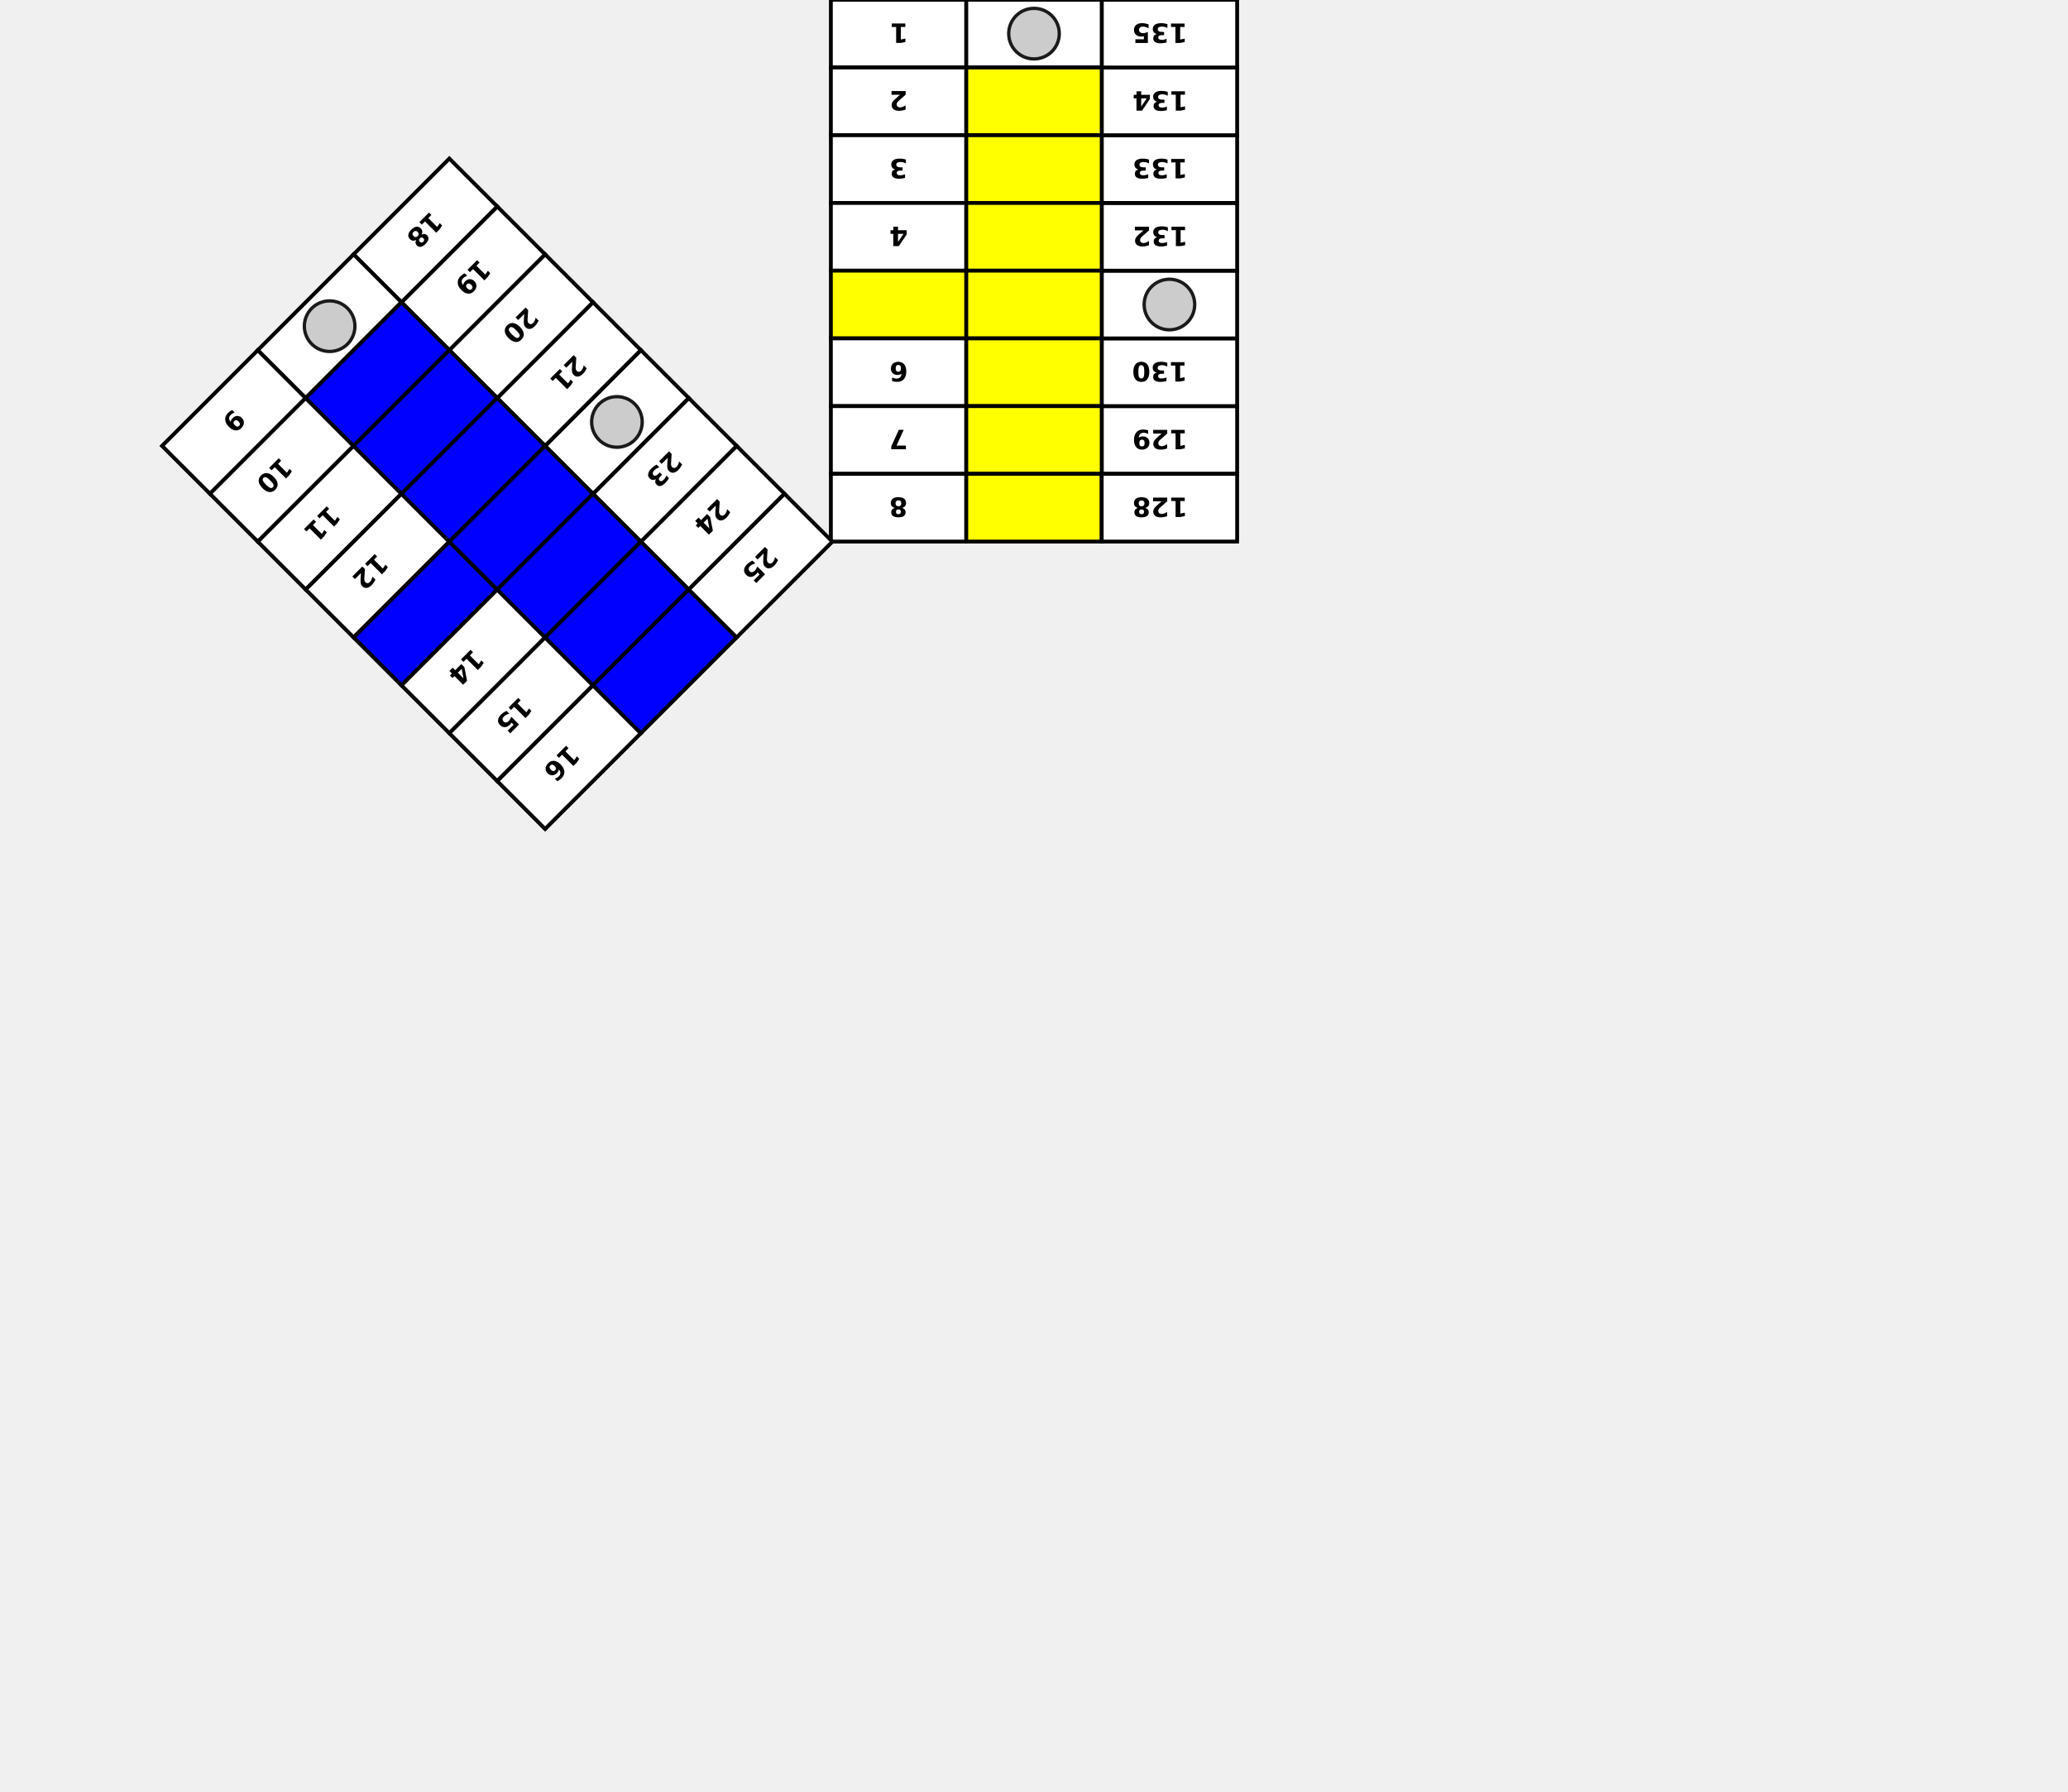
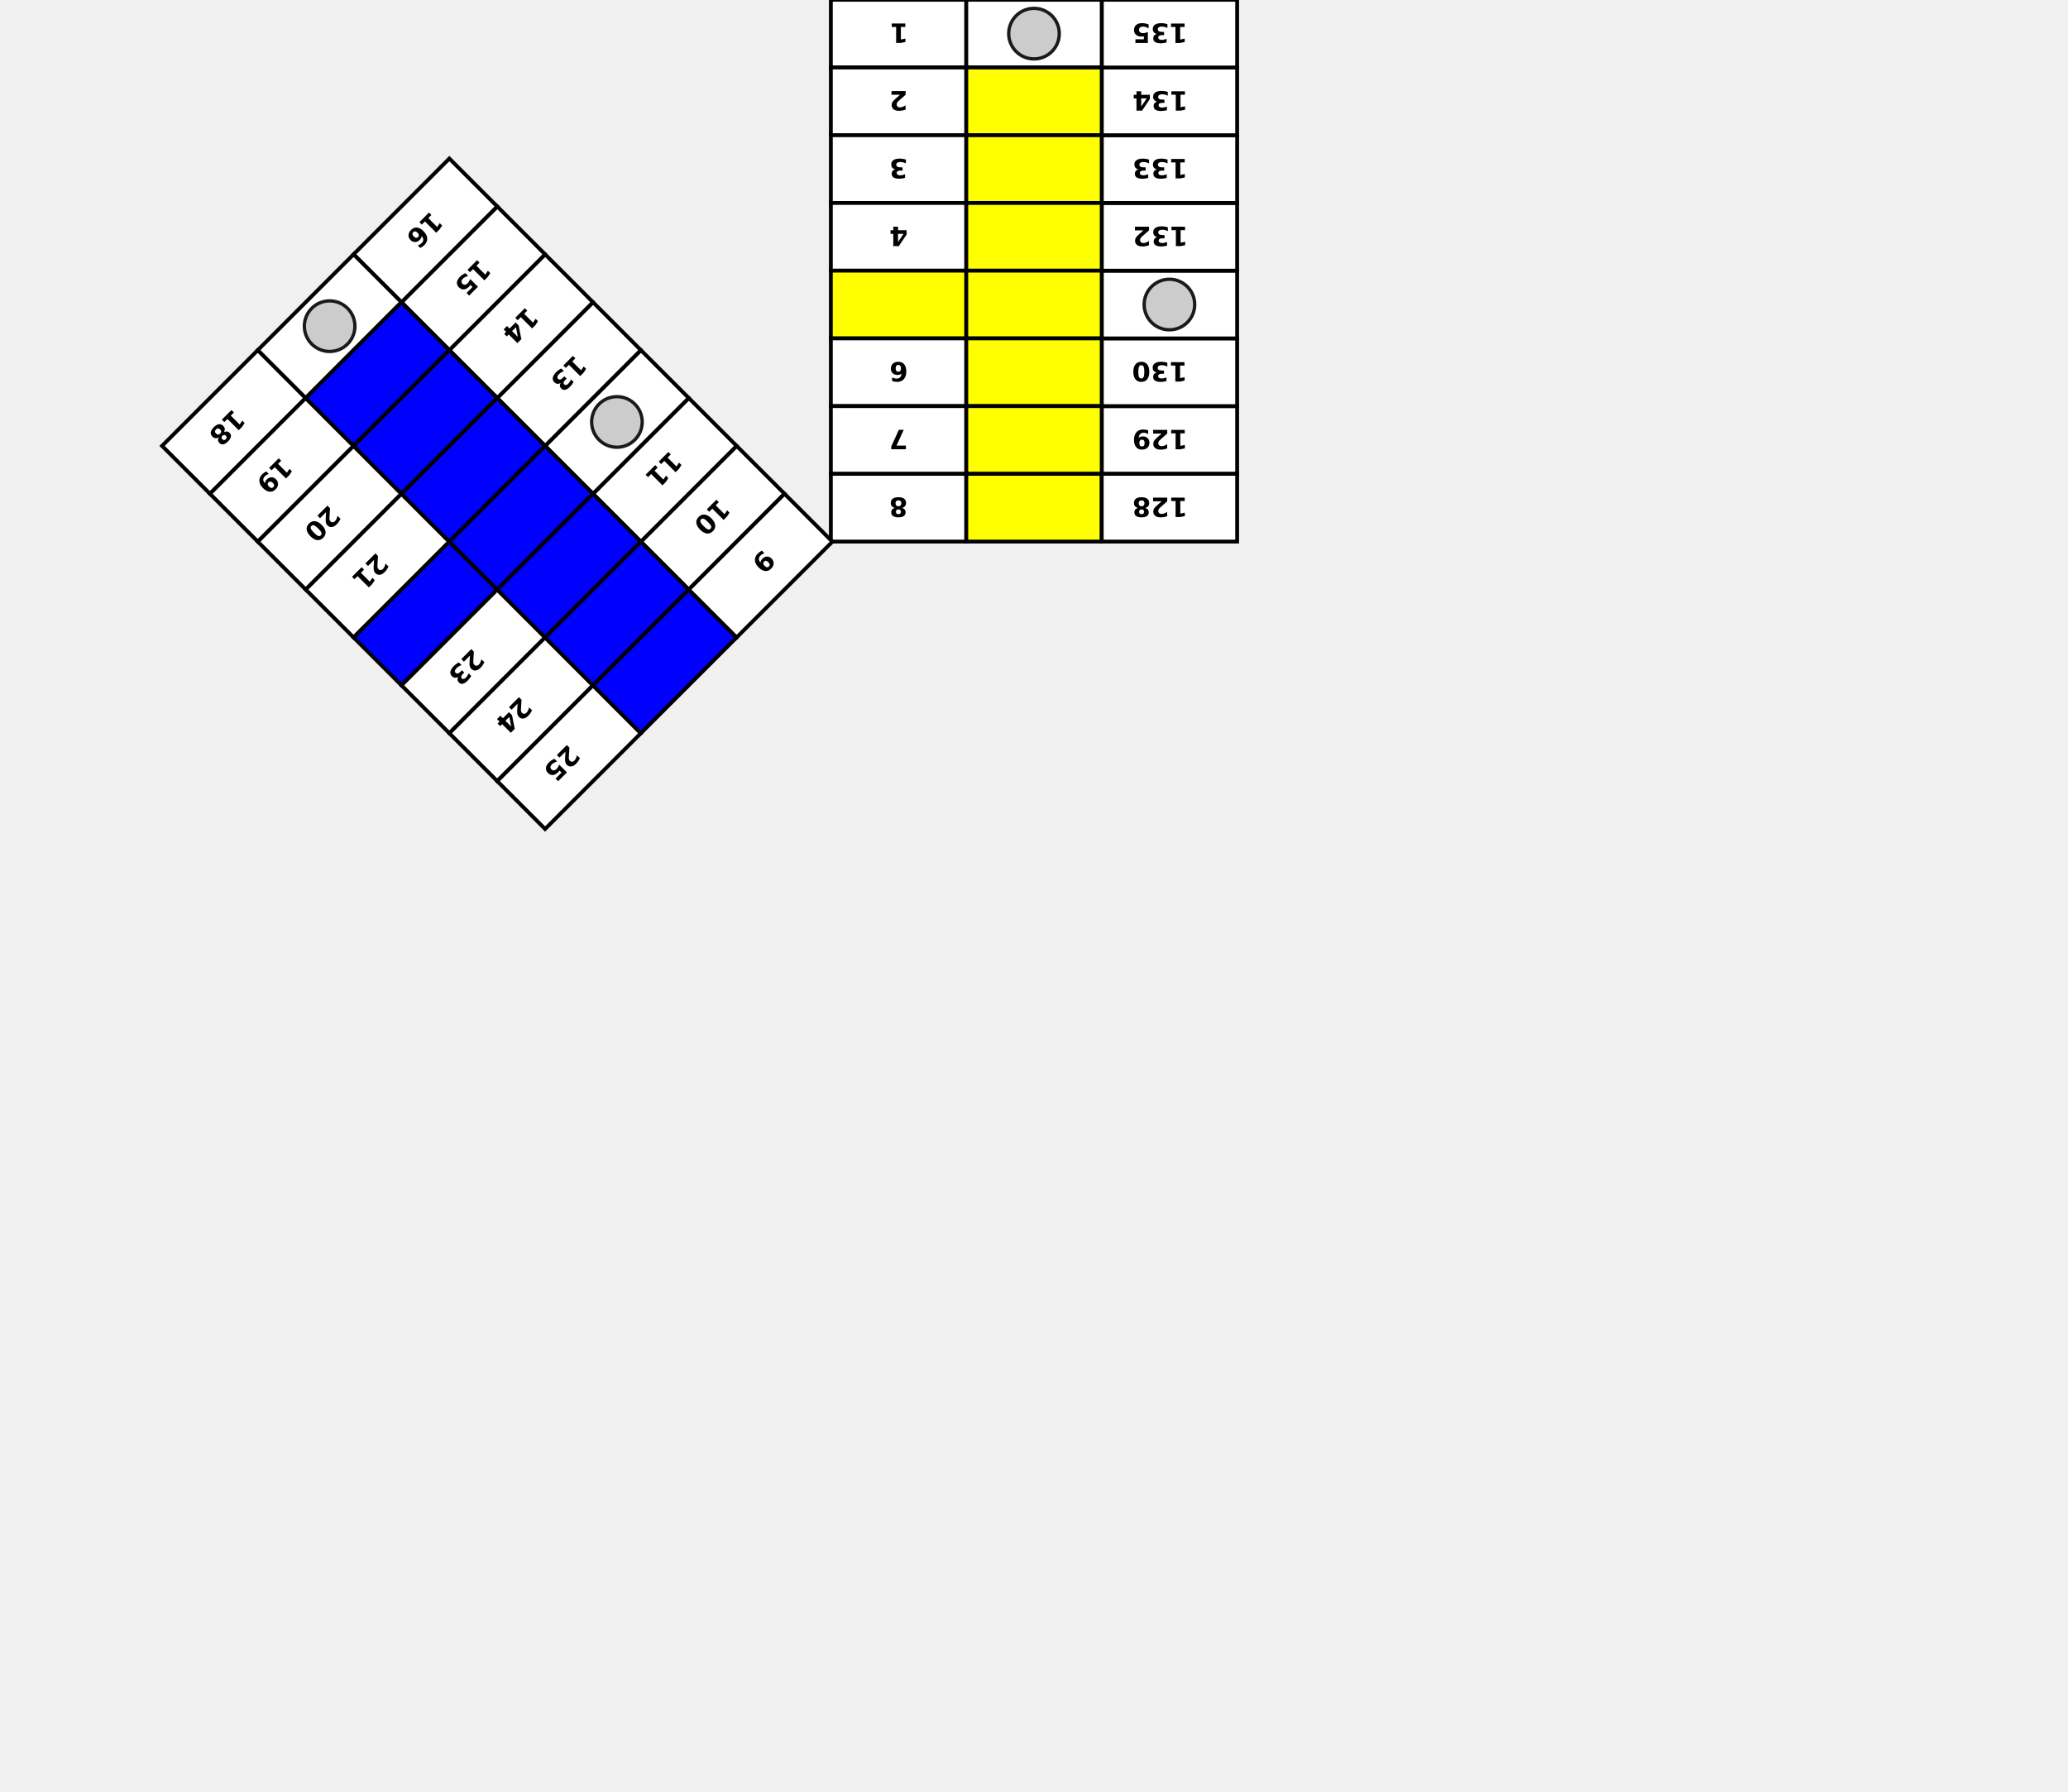
<svg xmlns="http://www.w3.org/2000/svg" width="63.034cm" height="54.589cm" viewBox="-445.898 -243.561 959.314 827.444" version="1.1" id="svg1668">
  <defs id="defs1665">
    <rect x="-396.712" y="307.918" width="100cm" height="107.05cm" id="rect208240" />
    <rect x="-396.712" y="307.918" width="100cm" height="107.05cm" id="rect208240-7" />
    <rect x="-396.712" y="307.918" width="100cm" height="107.05cm" id="rect208240-7-6" />
    <rect x="-396.712" y="307.918" width="100cm" height="107.05cm" id="rect208240-7-6-1" />
    <rect x="-396.712" y="307.918" width="100cm" height="107.05cm" id="rect208240-7-6-1-8" />
    <rect x="-396.712" y="307.918" width="100cm" height="107.05cm" id="rect208240-7-6-1-8-7" />
    <rect x="-396.712" y="307.918" width="100cm" height="107.05cm" id="rect208240-7-6-1-8-7-1" />
    <rect x="-396.712" y="307.918" width="100cm" height="107.05cm" id="rect208240-7-6-1-8-7-5" />
    <rect x="-396.712" y="307.918" width="100cm" height="107.05cm" id="rect208240-7-6-1-8-7-5-3" />
    <rect x="-396.712" y="307.918" width="100cm" height="107.05cm" id="rect208240-7-6-3" />
    <rect x="-396.712" y="307.918" width="100cm" height="107.05cm" id="rect208240-7-6-3-0" />
    <rect x="-396.712" y="307.918" width="100cm" height="107.05cm" id="rect208240-7-6-3-0-7" />
    <rect x="-396.712" y="307.918" width="100cm" height="107.05cm" id="rect208240-7-6-1-8-7-5-3-6" />
    <rect x="-396.712" y="307.918" width="100cm" height="107.05cm" id="rect208240-7-6-1-8-7-5-3-6-9" />
    <rect x="-396.712" y="307.918" width="100cm" height="107.05cm" id="rect208240-7-6-1-8-7-5-3-8" />
    <rect x="-396.712" y="307.918" width="100cm" height="107.05cm" id="rect208240-7-6-1-8-7-5-3-6-1" />
    <rect x="-396.712" y="307.918" width="100cm" height="107.05cm" id="rect208240-7-6-1-8-7-5-3-6-9-2" />
    <rect x="-396.712" y="307.918" width="100cm" height="107.05cm" id="rect208240-7-6-1-8-7-5-3-6-9-9" />
    <rect x="-396.712" y="307.918" width="100cm" height="107.05cm" id="rect208240-7-6-1-8-7-5-3-6-9-9-8" />
    <rect x="-396.712" y="307.918" width="100cm" height="107.05cm" id="rect208240-7-6-1-8-7-5-3-6-9-9-8-6" />
    <rect x="-396.712" y="307.918" width="100cm" height="107.05cm" id="rect208240-7-6-1-8-7-5-3-6-9-9-8-6-5" />
    <rect x="-396.712" y="307.918" width="100cm" height="107.05cm" id="rect208240-7-6-1-8-7-5-3-6-9-9-8-4" />
    <rect x="-396.712" y="307.918" width="100cm" height="107.05cm" id="rect208240-7-6-1-8-7-5-3-6-9-9-8-44" />
    <rect x="-396.712" y="307.918" width="100cm" height="107.05cm" id="rect208240-7-6-1-8-7-5-3-6-9-9-8-63" />
    <rect x="-396.712" y="307.918" width="100cm" height="107.05cm" id="rect208240-7-6-1-8-7-5-3-6-9-9-8-7" />
    <rect x="-396.712" y="307.918" width="100cm" height="107.05cm" id="rect208240-7-6-1-8-7-5-3-6-9-9-8-9" />
    <rect x="-396.712" y="307.918" width="100cm" height="107.05cm" id="rect208240-7-6-1-8-7-5-3-6-9-9-8-9-5" />
    <rect x="-396.712" y="307.918" width="100cm" height="107.05cm" id="rect208240-7-6-1-8-7-5-3-6-9-9-8-6-4" />
    <rect x="-396.712" y="307.918" width="100cm" height="107.05cm" id="rect208240-7-6-1-8-7-5-3-6-9-9-8-6-8" />
    <rect x="-396.712" y="307.918" width="100cm" height="107.05cm" id="rect208240-7-6-1-8-7-5-3-6-9-9-8-6-8-5" />
    <rect x="-396.712" y="307.918" width="100cm" height="107.05cm" id="rect208240-7-6-1-8-7-5-3-6-9-9-8-6-8-5-8" />
    <rect x="-396.712" y="307.918" width="100cm" height="107.05cm" id="rect208240-7-6-1-8-7-5-3-6-9-9-8-6-8-5-3" />
    <rect x="-396.712" y="307.918" width="100cm" height="107.05cm" id="rect208240-7-6-1-8-7-5-3-6-9-9-8-6-8-5-89" />
    <rect x="-396.712" y="307.918" width="100cm" height="107.05cm" id="rect208240-7-6-1-8-7-5-3-6-9-9-8-63-3" />
    <rect x="-396.712" y="307.918" width="100cm" height="107.05cm" id="rect208240-7-6-1-8-7-5-3-6-9-9-8-6-4-3" />
    <rect x="-396.712" y="307.918" width="100cm" height="107.05cm" id="rect208240-7-6-1-8-7-5-3-6-9-9-8-6-4-6" />
    <rect x="-396.712" y="307.918" width="100cm" height="107.05cm" id="rect208240-7-6-1-8-7-5-3-6-9-9-8-6-4-4" />
    <rect x="-396.712" y="307.918" width="100cm" height="107.05cm" id="rect208240-7-6-1-8-7-5-3-6-9-9-8-6-4-64" />
    <rect x="-396.712" y="307.918" width="100cm" height="107.05cm" id="rect208240-7-6-1-8-7-5-3-6-9-9-8-6-4-64-0" />
    <rect x="-396.712" y="307.918" width="100cm" height="107.05cm" id="rect208240-7-6-1-8-7-5-3-6-9-9-8-6-4-64-09" />
    <rect x="-396.712" y="307.918" width="100cm" height="107.05cm" id="rect208240-7-6-1-8-7-5-3-6-9-9-8-6-4-64-5" />
    <rect x="-396.712" y="307.918" width="100cm" height="107.05cm" id="rect208240-7-6-1-8-7-5-3-6-9-9-8-6-5-0" />
    <rect x="-396.712" y="307.918" width="100cm" height="107.05cm" id="rect208240-7-6-1-8-7-5-3-6-9-9-8-6-5-9" />
    <rect x="-396.712" y="307.918" width="100cm" height="107.05cm" id="rect208240-7-6-1-8-7-5-3-6-9-9-8-6-5-6" />
    <rect x="-396.712" y="307.918" width="100cm" height="107.05cm" id="rect208240-7-6-1-8-7-5-3-6-9-9-8-6-5-2" />
    <rect x="-396.712" y="307.918" width="100cm" height="107.05cm" id="rect208240-7-6-1-8-7-5-3-6-9-9-8-6-5-4" />
    <rect x="-396.712" y="307.918" width="100cm" height="107.05cm" id="rect208240-7-6-1-8-7-5-3-6-9-9-8-6-5-7" />
    <rect x="-396.712" y="307.918" width="100cm" height="107.05cm" id="rect208240-7-6-1-8-7-5-3-6-9-9-8-6-5-93" />
    <rect x="-396.712" y="307.918" width="100cm" height="107.05cm" id="rect208240-7-6-1-8-7-5-3-6-9-9-8-6-5-8" />
    <rect x="-396.712" y="307.918" width="100cm" height="107.05cm" id="rect208240-7-6-1-8-7-5-3-6-9-9-8-6-5-21" />
    <rect x="-396.712" y="307.918" width="100cm" height="107.05cm" id="rect208240-7-6-1-8-7-5-3-6-9-9-8-6-5-1" />
    <rect x="-396.712" y="307.918" width="100cm" height="107.05cm" id="rect208240-7-6-1-8-7-5-3-6-9-9-8-6-5-08" />
    <rect x="-396.712" y="307.918" width="100cm" height="107.05cm" id="rect208240-7-6-1-8-7-5-3-6-9-9-8-6-5-64" />
    <rect x="-396.712" y="307.918" width="100cm" height="107.05cm" id="rect208240-7-6-1-8-7-5-3-6-9-9-8-6-5-5" />
    <rect x="-396.712" y="307.918" width="100cm" height="107.05cm" id="rect208240-6" />
    <rect x="-396.712" y="307.918" width="100cm" height="107.05cm" id="rect208240-8" />
    <rect x="-396.712" y="307.918" width="100cm" height="107.05cm" id="rect208240-72" />
    <rect x="-396.712" y="307.918" width="100cm" height="107.05cm" id="rect208240-72-9" />
    <rect x="-396.712" y="307.918" width="100cm" height="107.05cm" id="rect208240-72-9-3" />
    <rect x="-396.712" y="307.918" width="100cm" height="107.05cm" id="rect208240-72-9-1" />
    <rect x="-396.712" y="307.918" width="100cm" height="107.05cm" id="rect208240-72-9-34" />
    <rect x="-396.712" y="307.918" width="100cm" height="107.05cm" id="rect208240-7-6-3-0-7-3" />
    <rect x="-396.712" y="307.918" width="100cm" height="107.05cm" id="rect208240-72-6" />
  </defs>
  <g id="layer1" transform="translate(-215.0664,-1.778467)">
    <path style="display:none;fill:#ffffff;fill-opacity:1;stroke:#000000;stroke-width:1.773;stroke-linejoin:miter;stroke-miterlimit:4;stroke-dashoffset:0;stroke-opacity:1" d="m 189.354,409.234 v -62.823 h -31.411 v 62.823 z" id="rect5265-5-3-4-8" />
    <g id="g1" transform="translate(-66.17445,-244.4481)">
      <g id="casilla_1">
        <path style="fill:#ffffff;fill-opacity:1;stroke:#000000;stroke-width:1.773;stroke-linejoin:miter;stroke-miterlimit:4;stroke-dashoffset:0;stroke-opacity:1" d="m 220.766,0.887 h 62.823 v 31.411 h -62.823 z" id="rect5265-7" />
        <text xml:space="preserve" transform="matrix(-0.2645833,0,0,-0.2645833,151.7806,104.4862)" id="text208238" style="font-style:normal;font-variant:normal;font-weight:bold;font-stretch:normal;font-size:46.667px;line-height:1.25;font-family:'DejaVu Sans';-inkscape-font-specification:'DejaVu Sans, Bold';font-variant-ligatures:normal;font-variant-caps:normal;font-variant-numeric:normal;font-variant-east-asian:normal;white-space:pre;shape-inside:url(#rect208240);display:inline;fill:#000000;fill-opacity:1;stroke:none">
          <tspan x="-396.713" y="349.953" id="tspan1">1</tspan>
        </text>
      </g>
      <g id="casilla_2">
        <path style="fill:#ffffff;fill-opacity:1;stroke:#000000;stroke-width:1.773;stroke-linejoin:miter;stroke-miterlimit:4;stroke-dashoffset:0;stroke-opacity:1" d="M 283.589,63.709 H 220.766 V 32.298 h 62.823 z" id="rect5265-3-70" />
        <text xml:space="preserve" transform="matrix(-0.2645833,0,0,-0.2645833,151.461,135.8161)" id="text208238-5" style="font-style:normal;font-variant:normal;font-weight:bold;font-stretch:normal;font-size:46.667px;line-height:1.25;font-family:'DejaVu Sans';-inkscape-font-specification:'DejaVu Sans, Bold';font-variant-ligatures:normal;font-variant-caps:normal;font-variant-numeric:normal;font-variant-east-asian:normal;white-space:pre;shape-inside:url(#rect208240-7);display:inline;fill:#000000;fill-opacity:1;stroke:none">
          <tspan x="-396.713" y="349.953" id="tspan2">2</tspan>
        </text>
      </g>
      <g id="casilla_3">
        <path style="fill:#ffffff;fill-opacity:1;stroke:#000000;stroke-width:1.773;stroke-linejoin:miter;stroke-miterlimit:4;stroke-dashoffset:0;stroke-opacity:1" d="M 283.589,95.121 H 220.766 V 63.709 h 62.823 z" id="rect5265-2-3" />
        <text xml:space="preserve" transform="matrix(-0.2645833,0,0,-0.2645833,151.4309,167.3148)" id="text208238-5-2" style="font-style:normal;font-variant:normal;font-weight:bold;font-stretch:normal;font-size:46.667px;line-height:1.25;font-family:'DejaVu Sans';-inkscape-font-specification:'DejaVu Sans, Bold';font-variant-ligatures:normal;font-variant-caps:normal;font-variant-numeric:normal;font-variant-east-asian:normal;white-space:pre;shape-inside:url(#rect208240-7-6);display:inline;fill:#000000;fill-opacity:1;stroke:none">
          <tspan x="-396.713" y="349.953" id="tspan3">3</tspan>
        </text>
      </g>
      <g id="casilla_4">
        <path style="fill:#ffffff;fill-opacity:1;stroke:#000000;stroke-width:1.773;stroke-linejoin:miter;stroke-miterlimit:4;stroke-dashoffset:0;stroke-opacity:1" d="m 283.589,126.532 h -62.823 V 95.121 h 62.823 z" id="rect5265-5-1-49-3-9" />
        <text xml:space="preserve" transform="matrix(-0.2645833,0,0,-0.2645833,151.5033,198.7202)" id="text208238-5-2-6" style="font-style:normal;font-variant:normal;font-weight:bold;font-stretch:normal;font-size:46.667px;line-height:1.25;font-family:'DejaVu Sans';-inkscape-font-specification:'DejaVu Sans, Bold';font-variant-ligatures:normal;font-variant-caps:normal;font-variant-numeric:normal;font-variant-east-asian:normal;white-space:pre;shape-inside:url(#rect208240-7-6-3);display:inline;fill:#000000;fill-opacity:1;stroke:none">
          <tspan x="-396.713" y="349.953" id="tspan4">4</tspan>
        </text>
      </g>
      <g id="casilla_5">
        <path style="fill:#ffff00;fill-opacity:1;stroke:#000000;stroke-width:1.773;stroke-linejoin:miter;stroke-miterlimit:4;stroke-dashoffset:0;stroke-opacity:1" d="m 283.589,157.943 h -62.823 v -31.411 h 62.823 z" id="rect5265-35-7" />
      </g>
      <g id="casilla_6">
        <path style="fill:#ffffff;fill-opacity:1;stroke:#000000;stroke-width:1.773;stroke-linejoin:miter;stroke-miterlimit:4;stroke-dashoffset:0;stroke-opacity:1" d="M 283.589,189.355 H 220.766 v -31.411 h 62.823 z" id="rect5265-3-2-5" />
        <text xml:space="preserve" transform="matrix(-0.2645833,0,0,-0.2645833,151.5605,261.5549)" id="text208238-5-2-6-9" style="font-style:normal;font-variant:normal;font-weight:bold;font-stretch:normal;font-size:46.667px;line-height:1.25;font-family:'DejaVu Sans';-inkscape-font-specification:'DejaVu Sans, Bold';font-variant-ligatures:normal;font-variant-caps:normal;font-variant-numeric:normal;font-variant-east-asian:normal;white-space:pre;shape-inside:url(#rect208240-7-6-3-0);display:inline;fill:#000000;fill-opacity:1;stroke:none">
          <tspan x="-396.713" y="349.953" id="tspan5">6</tspan>
        </text>
      </g>
      <g id="casilla_7">
        <path style="fill:#ffffff;fill-opacity:1;stroke:#000000;stroke-width:1.773;stroke-linejoin:miter;stroke-miterlimit:4;stroke-dashoffset:0;stroke-opacity:1" d="M 283.589,220.766 H 220.766 v -31.411 h 62.823 z" id="rect5265-2-0-8" />
        <text xml:space="preserve" transform="matrix(-0.2645833,0,0,-0.2645833,151.4309,292.9541)" id="text208238-5-2-6-9-7" style="font-style:normal;font-variant:normal;font-weight:bold;font-stretch:normal;font-size:46.667px;line-height:1.25;font-family:'DejaVu Sans';-inkscape-font-specification:'DejaVu Sans, Bold';font-variant-ligatures:normal;font-variant-caps:normal;font-variant-numeric:normal;font-variant-east-asian:normal;white-space:pre;shape-inside:url(#rect208240-7-6-3-0-7);display:inline;fill:#000000;fill-opacity:1;stroke:none">
          <tspan x="-396.713" y="349.953" id="tspan6">7</tspan>
        </text>
      </g>
      <g id="casilla_129">
        <path style="fill:#ffffff;fill-opacity:1;stroke:#000000;stroke-width:1.773;stroke-linejoin:miter;stroke-miterlimit:4;stroke-dashoffset:0;stroke-opacity:1" d="m 409.234,220.766 h -62.823 v -31.411 h 62.823 z" id="rect5265-5-1-0-0" />
        <text xml:space="preserve" transform="matrix(-0.2645833,0,0,-0.2645833,281.4081,292.9661)" id="text208238-40" style="font-style:normal;font-variant:normal;font-weight:bold;font-stretch:normal;font-size:46.667px;line-height:1.25;font-family:'DejaVu Sans';-inkscape-font-specification:'DejaVu Sans, Bold';font-variant-ligatures:normal;font-variant-caps:normal;font-variant-numeric:normal;font-variant-east-asian:normal;white-space:pre;shape-inside:url(#rect208240-72);display:inline;fill:#000000;fill-opacity:1;stroke:none">
          <tspan x="-396.713" y="349.953" id="tspan7">129</tspan>
        </text>
      </g>
      <g id="casilla_130">
        <path style="fill:#ffffff;fill-opacity:1;stroke:#000000;stroke-width:1.773;stroke-linejoin:miter;stroke-miterlimit:4;stroke-dashoffset:0;stroke-opacity:1" d="m 409.234,189.355 h -62.823 v -31.411 h 62.823 z" id="rect5265-5-3-4-9" />
        <text xml:space="preserve" transform="matrix(-0.2645833,0,0,-0.2645833,281.2966,261.5488)" id="text208238-40-0" style="font-style:normal;font-variant:normal;font-weight:bold;font-stretch:normal;font-size:46.667px;line-height:1.25;font-family:'DejaVu Sans';-inkscape-font-specification:'DejaVu Sans, Bold';font-variant-ligatures:normal;font-variant-caps:normal;font-variant-numeric:normal;font-variant-east-asian:normal;white-space:pre;shape-inside:url(#rect208240-72-9);display:inline;fill:#000000;fill-opacity:1;stroke:none">
          <tspan x="-396.713" y="349.953" id="tspan8">130</tspan>
        </text>
      </g>
      <g id="casilla_131" transform="translate(62.8227,125.6453)">
        <path style="fill:#ffffff;fill-opacity:1;stroke:#000000;stroke-width:1.773;stroke-linejoin:miter;stroke-miterlimit:4;stroke-dashoffset:0;stroke-opacity:1" d="m 346.411,32.298 h -62.823 V 0.887 h 62.823 z" id="rect5265-9-06-7" />
        <ellipse id="path3015-7-3" style="fill:#cccccc;fill-opacity:1;stroke:#1a1a1a;stroke-width:1.545;stroke-linejoin:miter;stroke-miterlimit:4;stroke-dasharray:none;stroke-dashoffset:0;stroke-opacity:1" cx="-16.592" cy="315" rx="11.728" ry="11.728" transform="rotate(-90)" />
      </g>
      <g id="casilla_132">
        <path style="fill:#ffffff;fill-opacity:1;stroke:#000000;stroke-width:1.773;stroke-linejoin:miter;stroke-miterlimit:4;stroke-dashoffset:0;stroke-opacity:1" d="m 409.234,126.532 h -62.823 V 95.121 h 62.823 z" id="rect5265-5-1-49-3" />
        <text xml:space="preserve" transform="matrix(-0.2645833,0,0,-0.2645833,281.5498,198.7322)" id="text208238-40-0-1" style="font-style:normal;font-variant:normal;font-weight:bold;font-stretch:normal;font-size:46.667px;line-height:1.25;font-family:'DejaVu Sans';-inkscape-font-specification:'DejaVu Sans, Bold';font-variant-ligatures:normal;font-variant-caps:normal;font-variant-numeric:normal;font-variant-east-asian:normal;white-space:pre;shape-inside:url(#rect208240-72-9-3);display:inline;fill:#000000;fill-opacity:1;stroke:none">
          <tspan x="-396.713" y="349.953" id="tspan9">132</tspan>
        </text>
      </g>
      <g id="casilla_133">
        <path style="fill:#ffffff;fill-opacity:1;stroke:#000000;stroke-width:1.773;stroke-linejoin:miter;stroke-miterlimit:4;stroke-dashoffset:0;stroke-opacity:1" d="m 409.234,95.121 h -62.823 V 63.709 h 62.823 z" id="rect5265-5-1-49" />
        <text xml:space="preserve" transform="matrix(-0.2645833,0,0,-0.2645833,281.402,167.3209)" id="text208238-40-0-0" style="font-style:normal;font-variant:normal;font-weight:bold;font-stretch:normal;font-size:46.667px;line-height:1.25;font-family:'DejaVu Sans';-inkscape-font-specification:'DejaVu Sans, Bold';font-variant-ligatures:normal;font-variant-caps:normal;font-variant-numeric:normal;font-variant-east-asian:normal;white-space:pre;shape-inside:url(#rect208240-72-9-1);display:inline;fill:#000000;fill-opacity:1;stroke:none">
          <tspan x="-396.713" y="349.953" id="tspan10">133</tspan>
        </text>
      </g>
      <g id="casilla_134">
        <path style="fill:#ffffff;fill-opacity:1;stroke:#000000;stroke-width:1.773;stroke-linejoin:miter;stroke-miterlimit:4;stroke-dashoffset:0;stroke-opacity:1" d="m 409.234,63.709 h -62.823 V 32.298 h 62.823 z" id="rect5265-5-3-7" />
        <text xml:space="preserve" transform="matrix(-0.2645833,0,0,-0.2645833,281.5015,135.9095)" id="text208238-40-0-03" style="font-style:normal;font-variant:normal;font-weight:bold;font-stretch:normal;font-size:46.667px;line-height:1.25;font-family:'DejaVu Sans';-inkscape-font-specification:'DejaVu Sans, Bold';font-variant-ligatures:normal;font-variant-caps:normal;font-variant-numeric:normal;font-variant-east-asian:normal;white-space:pre;shape-inside:url(#rect208240-72-9-34);display:inline;fill:#000000;fill-opacity:1;stroke:none">
          <tspan x="-396.713" y="349.953" id="tspan11">134</tspan>
        </text>
      </g>
      <g id="casilla_135">
        <path style="fill:#ffffff;fill-opacity:1;stroke:#000000;stroke-width:1.773;stroke-linejoin:miter;stroke-miterlimit:4;stroke-dashoffset:0;stroke-opacity:1" d="m 409.234,32.298 h -62.823 V 0.887 h 62.823 z" id="rect5265-5-0" />
        <text xml:space="preserve" transform="matrix(-0.2645833,0,0,-0.2645833,281.3418,104.4983)" id="text208238-2" style="font-style:normal;font-variant:normal;font-weight:bold;font-stretch:normal;font-size:46.667px;line-height:1.25;font-family:'DejaVu Sans';-inkscape-font-specification:'DejaVu Sans, Bold';font-variant-ligatures:normal;font-variant-caps:normal;font-variant-numeric:normal;font-variant-east-asian:normal;white-space:pre;shape-inside:url(#rect208240-6);display:inline;fill:#000000;fill-opacity:1;stroke:none">
          <tspan x="-396.713" y="349.953" id="tspan12">135</tspan>
        </text>
      </g>
      <g id="casilla_seguro_amarillo">
        <path style="fill:#ffffff;fill-opacity:1;stroke:#000000;stroke-width:1.773;stroke-linejoin:miter;stroke-miterlimit:4;stroke-dashoffset:0;stroke-opacity:1" d="m 346.411,32.298 h -62.823 V 0.887 h 62.823 z" id="rect5265-9-06" />
        <ellipse id="path3015-7" style="fill:#cccccc;fill-opacity:1;stroke:#1a1a1a;stroke-width:1.545;stroke-linejoin:miter;stroke-miterlimit:4;stroke-dasharray:none;stroke-dashoffset:0;stroke-opacity:1" cx="-16.592" cy="315" rx="11.728" ry="11.728" transform="rotate(-90)" />
      </g>
      <g id="casilla_amarilla_1">
        <path style="fill:#ffff00;fill-opacity:1;stroke:#000000;stroke-width:1.773;stroke-linejoin:miter;stroke-miterlimit:4;stroke-dashoffset:0;stroke-opacity:1" d="m 346.411,63.709 h -62.823 V 32.298 h 62.823 z" id="rect5265-9-4-56" />
      </g>
      <g id="casilla_amarilla_2">
        <path style="fill:#ffff00;fill-opacity:1;stroke:#000000;stroke-width:1.773;stroke-linejoin:miter;stroke-miterlimit:4;stroke-dashoffset:0;stroke-opacity:1" d="m 346.411,95.121 h -62.823 V 63.709 h 62.823 z" id="rect5265-9-1-8" />
      </g>
      <g id="casilla_amarilla_3">
        <path style="fill:#ffff00;fill-opacity:1;stroke:#000000;stroke-width:1.773;stroke-linejoin:miter;stroke-miterlimit:4;stroke-dashoffset:0;stroke-opacity:1" d="m 346.411,126.532 h -62.823 V 95.121 h 62.823 z" id="rect5265-9-4-2-6" />
      </g>
      <g id="casilla_amarilla_4">
        <path style="fill:#ffff00;fill-opacity:1;stroke:#000000;stroke-width:1.773;stroke-linejoin:miter;stroke-miterlimit:4;stroke-dashoffset:0;stroke-opacity:1" d="m 346.411,157.943 h -62.823 v -31.411 h 62.823 z" id="rect5265-9-12-7" />
      </g>
      <g id="casilla_amarilla_5">
        <path style="fill:#ffff00;fill-opacity:1;stroke:#000000;stroke-width:1.773;stroke-linejoin:miter;stroke-miterlimit:4;stroke-dashoffset:0;stroke-opacity:1" d="m 346.411,189.355 h -62.823 v -31.411 h 62.823 z" id="rect5265-9-4-6-7" />
      </g>
      <g id="casilla_amarilla_6">
        <path style="fill:#ffff00;fill-opacity:1;stroke:#000000;stroke-width:1.773;stroke-linejoin:miter;stroke-miterlimit:4;stroke-dashoffset:0;stroke-opacity:1" d="m 346.411,220.766 h -62.823 v -31.411 h 62.823 z" id="rect5265-9-1-7-3" />
      </g>
      <g id="casilla_8">
        <path style="fill:#ffffff;fill-opacity:1;stroke:#000000;stroke-width:1.773;stroke-linejoin:miter;stroke-miterlimit:4;stroke-dashoffset:0;stroke-opacity:1" d="m 283.589,252.177 h -62.823 v -31.411 h 62.823 z" id="rect5265-2-0-8-8" />
        <text xml:space="preserve" transform="matrix(-0.2645833,0,0,-0.2645833,151.4309,324.3654)" id="text208238-5-2-6-9-7-8" style="font-style:normal;font-variant:normal;font-weight:bold;font-stretch:normal;font-size:46.667px;line-height:1.25;font-family:'DejaVu Sans';-inkscape-font-specification:'DejaVu Sans, Bold';font-variant-ligatures:normal;font-variant-caps:normal;font-variant-numeric:normal;font-variant-east-asian:normal;white-space:pre;shape-inside:url(#rect208240-7-6-3-0-7);display:inline;fill:#000000;fill-opacity:1;stroke:none">
          <tspan x="-396.713" y="349.953" id="tspan13">8</tspan>
        </text>
      </g>
      <g id="casilla_amarilla_7">
        <path style="fill:#ffff00;fill-opacity:1;stroke:#000000;stroke-width:1.773;stroke-linejoin:miter;stroke-miterlimit:4;stroke-dashoffset:0;stroke-opacity:1" d="m 346.411,252.177 h -62.823 v -31.411 h 62.823 z" id="rect5265-9-1-7-3-g" />
      </g>
      <g id="casilla_128">
        <path style="fill:#ffffff;fill-opacity:1;stroke:#000000;stroke-width:1.773;stroke-linejoin:miter;stroke-miterlimit:4;stroke-dashoffset:0;stroke-opacity:1" d="m 409.234,252.177 h -62.823 v -31.411 h 62.823 z" id="rect5265-5-1-0-0-60" />
        <text xml:space="preserve" transform="matrix(-0.2645833,0,0,-0.2645833,281.4081,324.3774)" id="text208238-40-60" style="font-style:normal;font-variant:normal;font-weight:bold;font-stretch:normal;font-size:46.667px;line-height:1.25;font-family:'DejaVu Sans';-inkscape-font-specification:'DejaVu Sans, Bold';font-variant-ligatures:normal;font-variant-caps:normal;font-variant-numeric:normal;font-variant-east-asian:normal;white-space:pre;shape-inside:url(#rect208240-72);display:inline;fill:#000000;fill-opacity:1;stroke:none">
          <tspan x="-396.713" y="349.953" id="tspan14">128</tspan>
        </text>
      </g>
    </g>
    <g id="g2" transform="rotate(-45,-12.74981,436.5015)">
-       <g id="casilla_9">
+       <g id="casilla_18">
        <path style="fill:#ffffff;fill-opacity:1;stroke:#000000;stroke-width:1.773;stroke-linejoin:miter;stroke-miterlimit:4;stroke-dashoffset:0;stroke-opacity:1" d="m 220.766,0.887 h 62.823 v 31.411 h -62.823 z" id="rect5265-7_blue" />
        <text xml:space="preserve" transform="matrix(-0.2645833,0,0,-0.2645833,151.7806,104.4862)" id="text208238_blue" style="font-style:normal;font-variant:normal;font-weight:bold;font-stretch:normal;font-size:46.667px;line-height:1.25;font-family:'DejaVu Sans';-inkscape-font-specification:'DejaVu Sans, Bold';font-variant-ligatures:normal;font-variant-caps:normal;font-variant-numeric:normal;font-variant-east-asian:normal;white-space:pre;shape-inside:url(#rect208240);display:inline;fill:#000000;fill-opacity:1;stroke:none">
-           <tspan x="-396.713" y="349.953" id="tspan15">9</tspan>
-         </text>
-       </g>
-       <g id="casilla_10">
+           <tspan x="-396.713" y="349.953" id="tspan15">18</tspan>
+         </text>
+       </g>
+       <g id="casilla_19">
        <path style="fill:#ffffff;fill-opacity:1;stroke:#000000;stroke-width:1.773;stroke-linejoin:miter;stroke-miterlimit:4;stroke-dashoffset:0;stroke-opacity:1" d="M 283.589,63.709 H 220.766 V 32.298 h 62.823 z" id="rect5265-3-70_blue" />
        <text xml:space="preserve" transform="matrix(-0.2645833,0,0,-0.2645833,151.461,135.8161)" id="text208238-5_blue" style="font-style:normal;font-variant:normal;font-weight:bold;font-stretch:normal;font-size:46.667px;line-height:1.25;font-family:'DejaVu Sans';-inkscape-font-specification:'DejaVu Sans, Bold';font-variant-ligatures:normal;font-variant-caps:normal;font-variant-numeric:normal;font-variant-east-asian:normal;white-space:pre;shape-inside:url(#rect208240-7);display:inline;fill:#000000;fill-opacity:1;stroke:none">
-           <tspan x="-396.713" y="349.953" id="tspan16">10</tspan>
-         </text>
-       </g>
-       <g id="casilla_11">
+           <tspan x="-396.713" y="349.953" id="tspan16">19</tspan>
+         </text>
+       </g>
+       <g id="casilla_20">
        <path style="fill:#ffffff;fill-opacity:1;stroke:#000000;stroke-width:1.773;stroke-linejoin:miter;stroke-miterlimit:4;stroke-dashoffset:0;stroke-opacity:1" d="M 283.589,95.121 H 220.766 V 63.709 h 62.823 z" id="rect5265-2-3_blue" />
        <text xml:space="preserve" transform="matrix(-0.2645833,0,0,-0.2645833,151.4309,167.3148)" id="text208238-5-2_blue" style="font-style:normal;font-variant:normal;font-weight:bold;font-stretch:normal;font-size:46.667px;line-height:1.25;font-family:'DejaVu Sans';-inkscape-font-specification:'DejaVu Sans, Bold';font-variant-ligatures:normal;font-variant-caps:normal;font-variant-numeric:normal;font-variant-east-asian:normal;white-space:pre;shape-inside:url(#rect208240-7-6);display:inline;fill:#000000;fill-opacity:1;stroke:none">
-           <tspan x="-396.713" y="349.953" id="tspan17">11</tspan>
-         </text>
-       </g>
-       <g id="casilla_12">
+           <tspan x="-396.713" y="349.953" id="tspan17">20</tspan>
+         </text>
+       </g>
+       <g id="casilla_21">
        <path style="fill:#ffffff;fill-opacity:1;stroke:#000000;stroke-width:1.773;stroke-linejoin:miter;stroke-miterlimit:4;stroke-dashoffset:0;stroke-opacity:1" d="m 283.589,126.532 h -62.823 V 95.121 h 62.823 z" id="rect5265-5-1-49-3-9_blue" />
        <text xml:space="preserve" transform="matrix(-0.2645833,0,0,-0.2645833,151.5033,198.7202)" id="text208238-5-2-6_blue" style="font-style:normal;font-variant:normal;font-weight:bold;font-stretch:normal;font-size:46.667px;line-height:1.25;font-family:'DejaVu Sans';-inkscape-font-specification:'DejaVu Sans, Bold';font-variant-ligatures:normal;font-variant-caps:normal;font-variant-numeric:normal;font-variant-east-asian:normal;white-space:pre;shape-inside:url(#rect208240-7-6-3);display:inline;fill:#000000;fill-opacity:1;stroke:none">
-           <tspan x="-396.713" y="349.953" id="tspan18">12</tspan>
-         </text>
-       </g>
-       <g id="casilla_13">
+           <tspan x="-396.713" y="349.953" id="tspan18">21</tspan>
+         </text>
+       </g>
+       <g id="casilla_22">
        <path style="fill:#0000ff;fill-opacity:1;stroke:#000000;stroke-width:1.773;stroke-linejoin:miter;stroke-miterlimit:4;stroke-dashoffset:0;stroke-opacity:1" d="m 283.589,157.943 h -62.823 v -31.411 h 62.823 z" id="rect5265-35-7_blue" />
      </g>
-       <g id="casilla_14">
+       <g id="casilla_23">
        <path style="fill:#ffffff;fill-opacity:1;stroke:#000000;stroke-width:1.773;stroke-linejoin:miter;stroke-miterlimit:4;stroke-dashoffset:0;stroke-opacity:1" d="M 283.589,189.355 H 220.766 v -31.411 h 62.823 z" id="rect5265-3-2-5_blue" />
        <text xml:space="preserve" transform="matrix(-0.2645833,0,0,-0.2645833,151.5605,261.5549)" id="text208238-5-2-6-9_blue" style="font-style:normal;font-variant:normal;font-weight:bold;font-stretch:normal;font-size:46.667px;line-height:1.25;font-family:'DejaVu Sans';-inkscape-font-specification:'DejaVu Sans, Bold';font-variant-ligatures:normal;font-variant-caps:normal;font-variant-numeric:normal;font-variant-east-asian:normal;white-space:pre;shape-inside:url(#rect208240-7-6-3-0);display:inline;fill:#000000;fill-opacity:1;stroke:none">
-           <tspan x="-396.713" y="349.953" id="tspan19">14</tspan>
-         </text>
-       </g>
-       <g id="casilla_15">
+           <tspan x="-396.713" y="349.953" id="tspan19">23</tspan>
+         </text>
+       </g>
+       <g id="casilla_24">
        <path style="fill:#ffffff;fill-opacity:1;stroke:#000000;stroke-width:1.773;stroke-linejoin:miter;stroke-miterlimit:4;stroke-dashoffset:0;stroke-opacity:1" d="M 283.589,220.766 H 220.766 v -31.411 h 62.823 z" id="rect5265-2-0-8_blue" />
        <text xml:space="preserve" transform="matrix(-0.2645833,0,0,-0.2645833,151.4309,292.9541)" id="text208238-5-2-6-9-7_blue" style="font-style:normal;font-variant:normal;font-weight:bold;font-stretch:normal;font-size:46.667px;line-height:1.25;font-family:'DejaVu Sans';-inkscape-font-specification:'DejaVu Sans, Bold';font-variant-ligatures:normal;font-variant-caps:normal;font-variant-numeric:normal;font-variant-east-asian:normal;white-space:pre;shape-inside:url(#rect208240-7-6-3-0-7);display:inline;fill:#000000;fill-opacity:1;stroke:none">
-           <tspan x="-396.713" y="349.953" id="tspan20">15</tspan>
-         </text>
-       </g>
-       <g id="casilla_24">
+           <tspan x="-396.713" y="349.953" id="tspan20">24</tspan>
+         </text>
+       </g>
+       <g id="casilla_10">
        <path style="fill:#ffffff;fill-opacity:1;stroke:#000000;stroke-width:1.773;stroke-linejoin:miter;stroke-miterlimit:4;stroke-dashoffset:0;stroke-opacity:1" d="m 409.234,220.766 h -62.823 v -31.411 h 62.823 z" id="rect5265-5-1-0-0_blue" />
        <text xml:space="preserve" transform="matrix(-0.2645833,0,0,-0.2645833,281.4081,292.9661)" id="text208238-40_blue" style="font-style:normal;font-variant:normal;font-weight:bold;font-stretch:normal;font-size:46.667px;line-height:1.25;font-family:'DejaVu Sans';-inkscape-font-specification:'DejaVu Sans, Bold';font-variant-ligatures:normal;font-variant-caps:normal;font-variant-numeric:normal;font-variant-east-asian:normal;white-space:pre;shape-inside:url(#rect208240-72);display:inline;fill:#000000;fill-opacity:1;stroke:none">
-           <tspan x="-396.713" y="349.953" id="tspan21">24</tspan>
-         </text>
-       </g>
-       <g id="casilla_23">
+           <tspan x="-396.713" y="349.953" id="tspan21">10</tspan>
+         </text>
+       </g>
+       <g id="casilla_11">
        <path style="fill:#ffffff;fill-opacity:1;stroke:#000000;stroke-width:1.773;stroke-linejoin:miter;stroke-miterlimit:4;stroke-dashoffset:0;stroke-opacity:1" d="m 409.234,189.355 h -62.823 v -31.411 h 62.823 z" id="rect5265-5-3-4-9_blue" />
        <text xml:space="preserve" transform="matrix(-0.2645833,0,0,-0.2645833,281.2966,261.5488)" id="text208238-40-0_blue" style="font-style:normal;font-variant:normal;font-weight:bold;font-stretch:normal;font-size:46.667px;line-height:1.25;font-family:'DejaVu Sans';-inkscape-font-specification:'DejaVu Sans, Bold';font-variant-ligatures:normal;font-variant-caps:normal;font-variant-numeric:normal;font-variant-east-asian:normal;white-space:pre;shape-inside:url(#rect208240-72-9);display:inline;fill:#000000;fill-opacity:1;stroke:none">
-           <tspan x="-396.713" y="349.953" id="tspan22">23</tspan>
-         </text>
-       </g>
-       <g id="casilla_22" transform="translate(62.8227,125.6453)">
+           <tspan x="-396.713" y="349.953" id="tspan22">11</tspan>
+         </text>
+       </g>
+       <g id="casilla_12" transform="translate(62.8227,125.6453)">
        <path style="fill:#ffffff;fill-opacity:1;stroke:#000000;stroke-width:1.773;stroke-linejoin:miter;stroke-miterlimit:4;stroke-dashoffset:0;stroke-opacity:1" d="m 346.411,32.298 h -62.823 V 0.887 h 62.823 z" id="rect5265-9-06-7_blue" />
        <ellipse id="path3015-7-3_blue" style="fill:#cccccc;fill-opacity:1;stroke:#1a1a1a;stroke-width:1.545;stroke-linejoin:miter;stroke-miterlimit:4;stroke-dasharray:none;stroke-dashoffset:0;stroke-opacity:1" cx="-16.592" cy="315" rx="11.728" ry="11.728" transform="rotate(-90)" />
      </g>
-       <g id="casilla_21">
+       <g id="casilla_13">
        <path style="fill:#ffffff;fill-opacity:1;stroke:#000000;stroke-width:1.773;stroke-linejoin:miter;stroke-miterlimit:4;stroke-dashoffset:0;stroke-opacity:1" d="m 409.234,126.532 h -62.823 V 95.121 h 62.823 z" id="rect5265-5-1-49-3_blue" />
        <text xml:space="preserve" transform="matrix(-0.2645833,0,0,-0.2645833,281.5498,198.7322)" id="text208238-40-0-1_blue" style="font-style:normal;font-variant:normal;font-weight:bold;font-stretch:normal;font-size:46.667px;line-height:1.25;font-family:'DejaVu Sans';-inkscape-font-specification:'DejaVu Sans, Bold';font-variant-ligatures:normal;font-variant-caps:normal;font-variant-numeric:normal;font-variant-east-asian:normal;white-space:pre;shape-inside:url(#rect208240-72-9-3);display:inline;fill:#000000;fill-opacity:1;stroke:none">
-           <tspan x="-396.713" y="349.953" id="tspan23">21</tspan>
-         </text>
-       </g>
-       <g id="casilla_20">
+           <tspan x="-396.713" y="349.953" id="tspan23">13</tspan>
+         </text>
+       </g>
+       <g id="casilla_14">
        <path style="fill:#ffffff;fill-opacity:1;stroke:#000000;stroke-width:1.773;stroke-linejoin:miter;stroke-miterlimit:4;stroke-dashoffset:0;stroke-opacity:1" d="m 409.234,95.121 h -62.823 V 63.709 h 62.823 z" id="rect5265-5-1-49_blue" />
        <text xml:space="preserve" transform="matrix(-0.2645833,0,0,-0.2645833,281.402,167.3209)" id="text208238-40-0-0_blue" style="font-style:normal;font-variant:normal;font-weight:bold;font-stretch:normal;font-size:46.667px;line-height:1.25;font-family:'DejaVu Sans';-inkscape-font-specification:'DejaVu Sans, Bold';font-variant-ligatures:normal;font-variant-caps:normal;font-variant-numeric:normal;font-variant-east-asian:normal;white-space:pre;shape-inside:url(#rect208240-72-9-1);display:inline;fill:#000000;fill-opacity:1;stroke:none">
-           <tspan x="-396.713" y="349.953" id="tspan24">20</tspan>
-         </text>
-       </g>
-       <g id="casilla_19">
+           <tspan x="-396.713" y="349.953" id="tspan24">14</tspan>
+         </text>
+       </g>
+       <g id="casilla_15">
        <path style="fill:#ffffff;fill-opacity:1;stroke:#000000;stroke-width:1.773;stroke-linejoin:miter;stroke-miterlimit:4;stroke-dashoffset:0;stroke-opacity:1" d="m 409.234,63.709 h -62.823 V 32.298 h 62.823 z" id="rect5265-5-3-7_blue" />
        <text xml:space="preserve" transform="matrix(-0.2645833,0,0,-0.2645833,281.5015,135.9095)" id="text208238-40-0-03_blue" style="font-style:normal;font-variant:normal;font-weight:bold;font-stretch:normal;font-size:46.667px;line-height:1.25;font-family:'DejaVu Sans';-inkscape-font-specification:'DejaVu Sans, Bold';font-variant-ligatures:normal;font-variant-caps:normal;font-variant-numeric:normal;font-variant-east-asian:normal;white-space:pre;shape-inside:url(#rect208240-72-9-34);display:inline;fill:#000000;fill-opacity:1;stroke:none">
-           <tspan x="-396.713" y="349.953" id="tspan25">19</tspan>
-         </text>
-       </g>
-       <g id="casilla_18">
+           <tspan x="-396.713" y="349.953" id="tspan25">15</tspan>
+         </text>
+       </g>
+       <g id="casilla_16">
        <path style="fill:#ffffff;fill-opacity:1;stroke:#000000;stroke-width:1.773;stroke-linejoin:miter;stroke-miterlimit:4;stroke-dashoffset:0;stroke-opacity:1" d="m 409.234,32.298 h -62.823 V 0.887 h 62.823 z" id="rect5265-5-0_blue" />
        <text xml:space="preserve" transform="matrix(-0.2645833,0,0,-0.2645833,281.3418,104.4983)" id="text208238-2_blue" style="font-style:normal;font-variant:normal;font-weight:bold;font-stretch:normal;font-size:46.667px;line-height:1.25;font-family:'DejaVu Sans';-inkscape-font-specification:'DejaVu Sans, Bold';font-variant-ligatures:normal;font-variant-caps:normal;font-variant-numeric:normal;font-variant-east-asian:normal;white-space:pre;shape-inside:url(#rect208240-6);display:inline;fill:#000000;fill-opacity:1;stroke:none">
-           <tspan x="-396.713" y="349.953" id="tspan26">18</tspan>
+           <tspan x="-396.713" y="349.953" id="tspan26">16</tspan>
        </text>
      </g>
      <g id="casilla_seguro_azul">
        <path style="fill:#ffffff;fill-opacity:1;stroke:#000000;stroke-width:1.773;stroke-linejoin:miter;stroke-miterlimit:4;stroke-dashoffset:0;stroke-opacity:1" d="m 346.411,32.298 h -62.823 V 0.887 h 62.823 z" id="rect5265-9-06_blue" />
        <ellipse id="path3015-7_blue" style="fill:#cccccc;fill-opacity:1;stroke:#1a1a1a;stroke-width:1.545;stroke-linejoin:miter;stroke-miterlimit:4;stroke-dasharray:none;stroke-dashoffset:0;stroke-opacity:1" cx="-16.592" cy="315" rx="11.728" ry="11.728" transform="rotate(-90)" />
      </g>
      <g id="casilla_azul_1">
        <path style="fill:#0000ff;fill-opacity:1;stroke:#000000;stroke-width:1.773;stroke-linejoin:miter;stroke-miterlimit:4;stroke-dashoffset:0;stroke-opacity:1" d="m 346.411,63.709 h -62.823 V 32.298 h 62.823 z" id="rect5265-9-4-56_blue" />
      </g>
      <g id="casilla_azul_2">
        <path style="fill:#0000ff;fill-opacity:1;stroke:#000000;stroke-width:1.773;stroke-linejoin:miter;stroke-miterlimit:4;stroke-dashoffset:0;stroke-opacity:1" d="m 346.411,95.121 h -62.823 V 63.709 h 62.823 z" id="rect5265-9-1-8_blue" />
      </g>
      <g id="casilla_azul_3">
        <path style="fill:#0000ff;fill-opacity:1;stroke:#000000;stroke-width:1.773;stroke-linejoin:miter;stroke-miterlimit:4;stroke-dashoffset:0;stroke-opacity:1" d="m 346.411,126.532 h -62.823 V 95.121 h 62.823 z" id="rect5265-9-4-2-6_blue" />
      </g>
      <g id="casilla_azul_4">
        <path style="fill:#0000ff;fill-opacity:1;stroke:#000000;stroke-width:1.773;stroke-linejoin:miter;stroke-miterlimit:4;stroke-dashoffset:0;stroke-opacity:1" d="m 346.411,157.943 h -62.823 v -31.411 h 62.823 z" id="rect5265-9-12-7_blue" />
      </g>
      <g id="casilla_azul_5">
        <path style="fill:#0000ff;fill-opacity:1;stroke:#000000;stroke-width:1.773;stroke-linejoin:miter;stroke-miterlimit:4;stroke-dashoffset:0;stroke-opacity:1" d="m 346.411,189.355 h -62.823 v -31.411 h 62.823 z" id="rect5265-9-4-6-7_blue" />
      </g>
      <g id="casilla_azul_6">
        <path style="fill:#0000ff;fill-opacity:1;stroke:#000000;stroke-width:1.773;stroke-linejoin:miter;stroke-miterlimit:4;stroke-dashoffset:0;stroke-opacity:1" d="m 346.411,220.766 h -62.823 v -31.411 h 62.823 z" id="rect5265-9-1-7-3_blue" />
      </g>
-       <g id="casilla_16">
+       <g id="casilla_25">
        <path style="fill:#ffffff;fill-opacity:1;stroke:#000000;stroke-width:1.773;stroke-linejoin:miter;stroke-miterlimit:4;stroke-dashoffset:0;stroke-opacity:1" d="m 283.589,252.177 h -62.823 v -31.411 h 62.823 z" id="rect5265-2-0-8-8_blue" />
        <text xml:space="preserve" transform="matrix(-0.2645833,0,0,-0.2645833,151.4309,324.3654)" id="text208238-5-2-6-9-7-8_blue" style="font-style:normal;font-variant:normal;font-weight:bold;font-stretch:normal;font-size:46.667px;line-height:1.25;font-family:'DejaVu Sans';-inkscape-font-specification:'DejaVu Sans, Bold';font-variant-ligatures:normal;font-variant-caps:normal;font-variant-numeric:normal;font-variant-east-asian:normal;white-space:pre;shape-inside:url(#rect208240-7-6-3-0-7);display:inline;fill:#000000;fill-opacity:1;stroke:none">
-           <tspan x="-396.713" y="349.953" id="tspan27">16</tspan>
+           <tspan x="-396.713" y="349.953" id="tspan27">25</tspan>
        </text>
      </g>
      <g id="casilla_azul_7">
        <path style="fill:#0000ff;fill-opacity:1;stroke:#000000;stroke-width:1.773;stroke-linejoin:miter;stroke-miterlimit:4;stroke-dashoffset:0;stroke-opacity:1" d="m 346.411,252.177 h -62.823 v -31.411 h 62.823 z" id="rect5265-9-1-7-3-g_blue" />
      </g>
-       <g id="casilla_25">
+       <g id="casilla_9">
        <path style="fill:#ffffff;fill-opacity:1;stroke:#000000;stroke-width:1.773;stroke-linejoin:miter;stroke-miterlimit:4;stroke-dashoffset:0;stroke-opacity:1" d="m 409.234,252.177 h -62.823 v -31.411 h 62.823 z" id="rect5265-5-1-0-0-60_blue" />
        <text xml:space="preserve" transform="matrix(-0.2645833,0,0,-0.2645833,281.4081,324.3774)" id="text208238-40-60_blue" style="font-style:normal;font-variant:normal;font-weight:bold;font-stretch:normal;font-size:46.667px;line-height:1.25;font-family:'DejaVu Sans';-inkscape-font-specification:'DejaVu Sans, Bold';font-variant-ligatures:normal;font-variant-caps:normal;font-variant-numeric:normal;font-variant-east-asian:normal;white-space:pre;shape-inside:url(#rect208240-72);display:inline;fill:#000000;fill-opacity:1;stroke:none">
-           <tspan x="-396.713" y="349.953" id="tspan28">25</tspan>
+           <tspan x="-389.213" y="349.953" id="tspan28">9</tspan>
        </text>
      </g>
    </g>
    <rect style="fill:#ff007f;fill-opacity:1;stroke:#000000;stroke-width:2.653;stroke-linecap:butt;stroke-dasharray:none;stroke-opacity:1" id="rect13" height="107.05cm" x="345.273" y="-243.121" width="0" />
  </g>
</svg>
